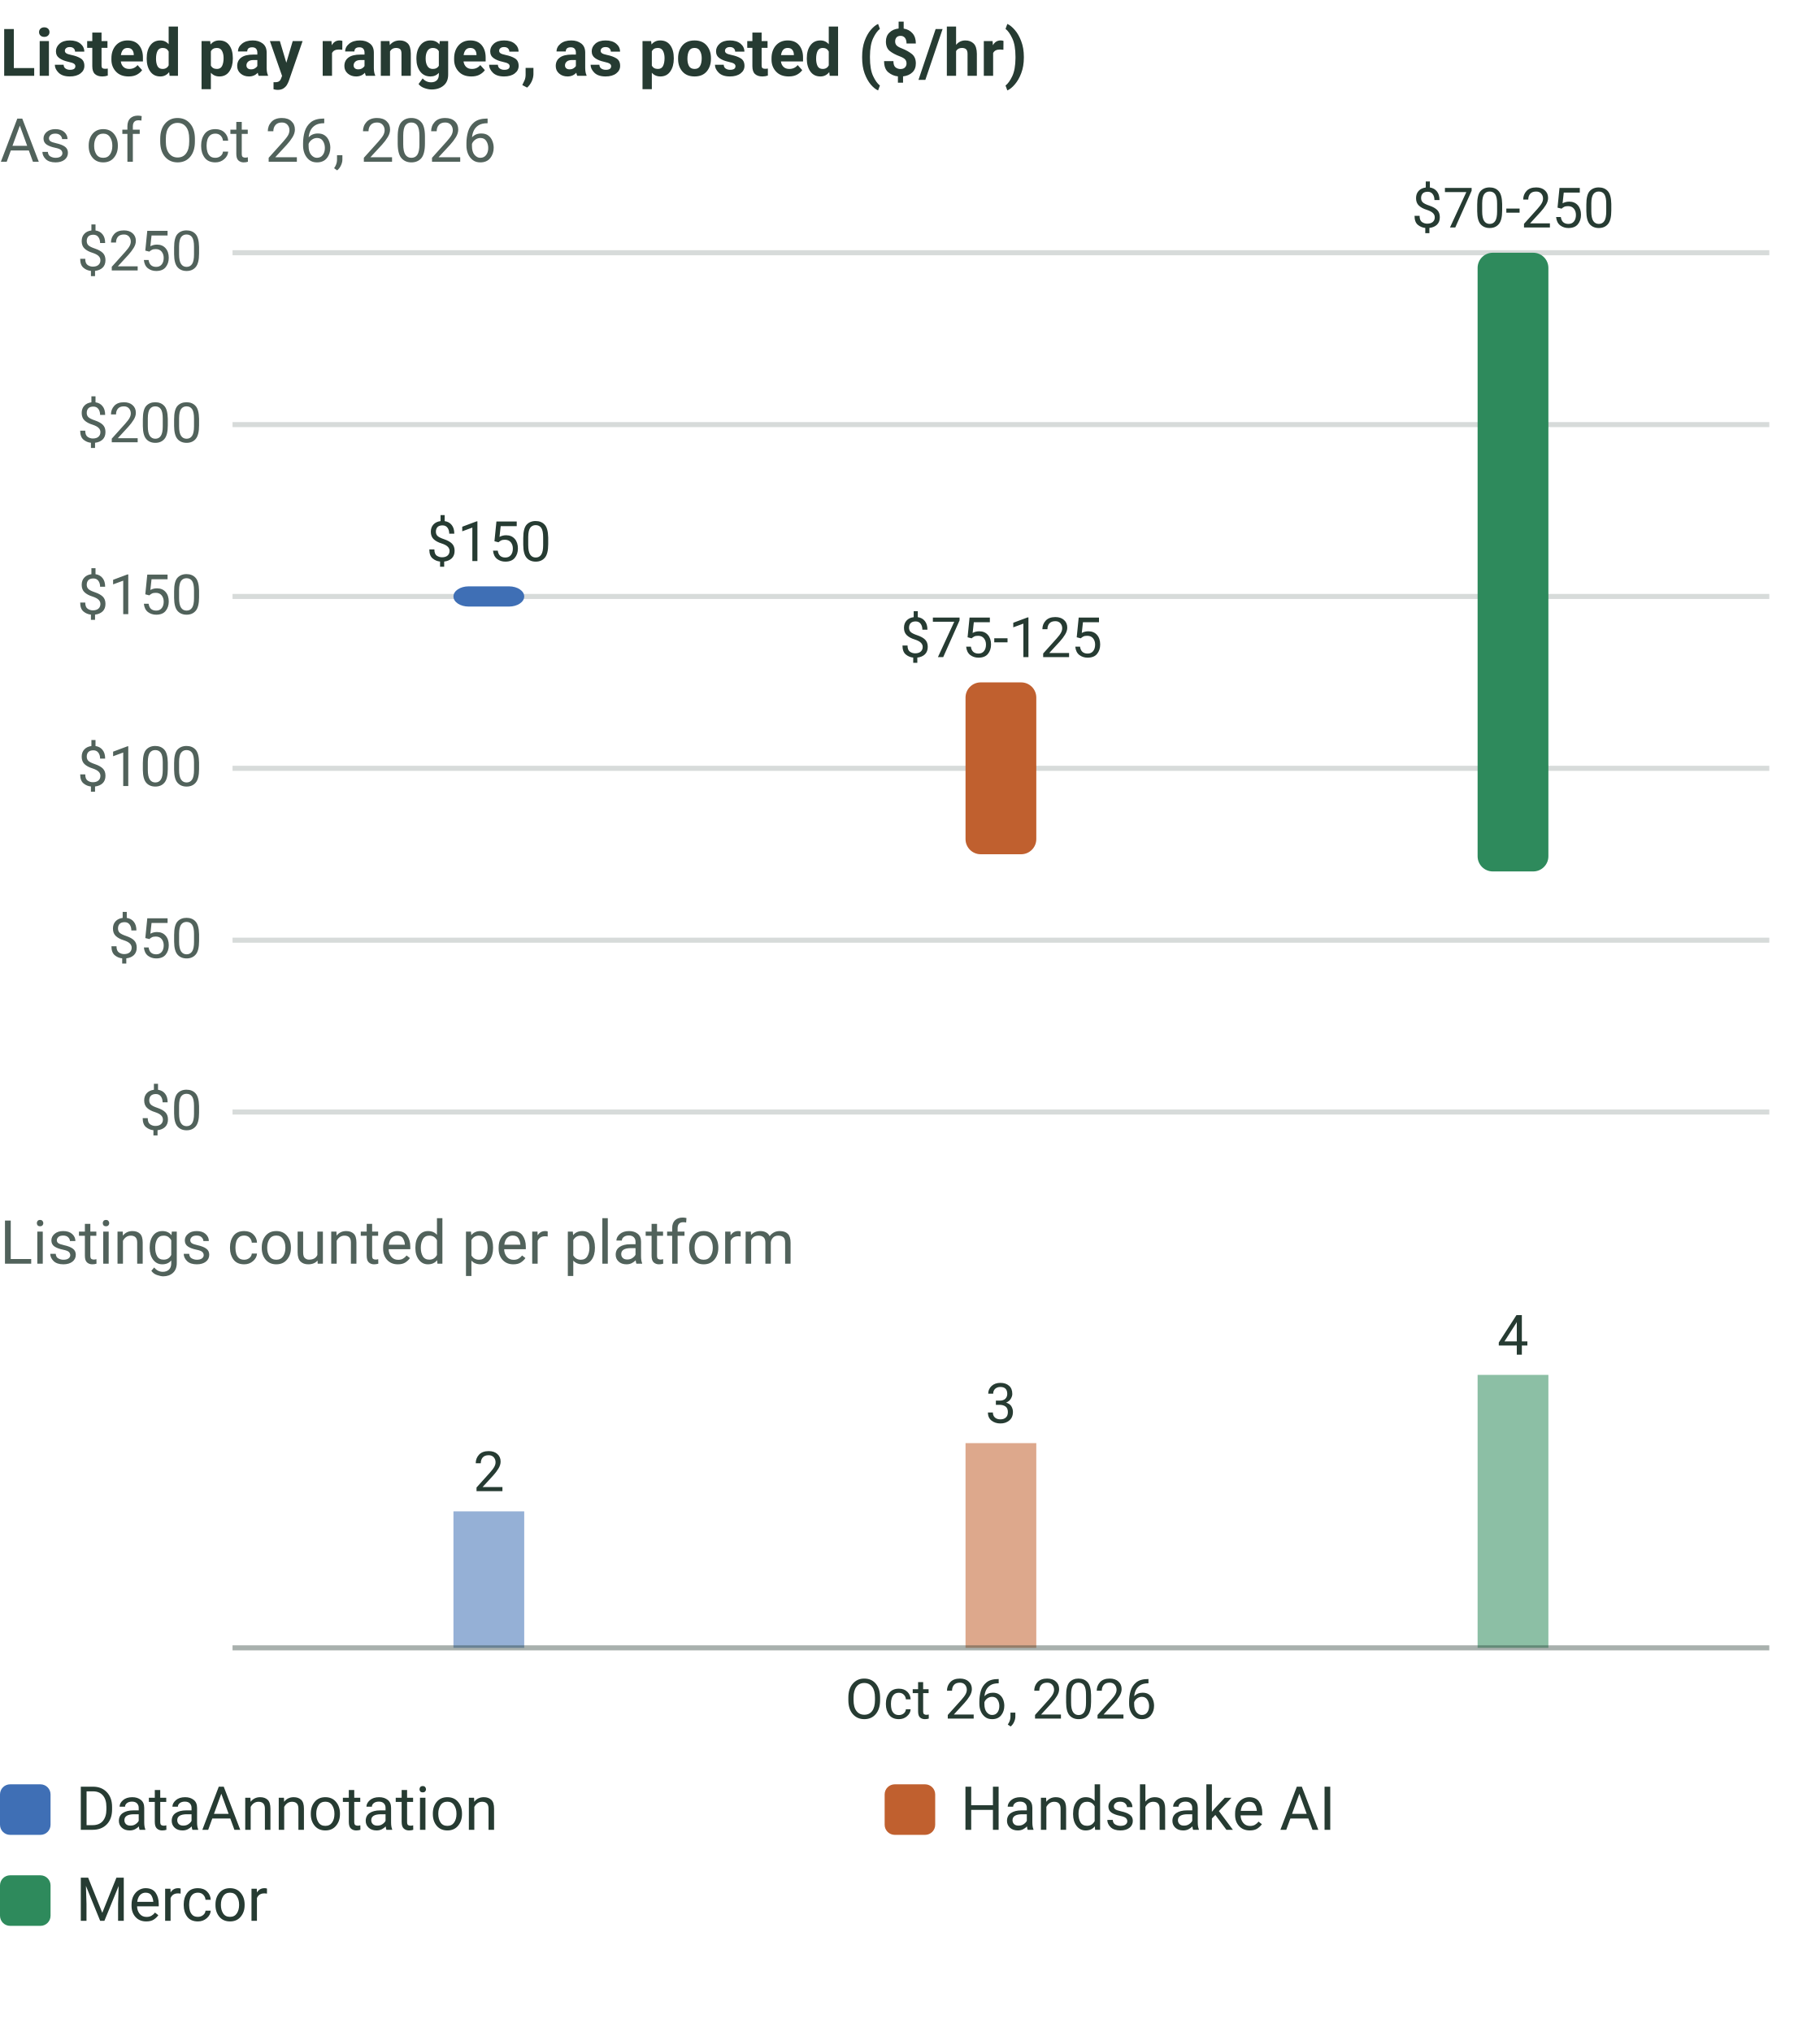
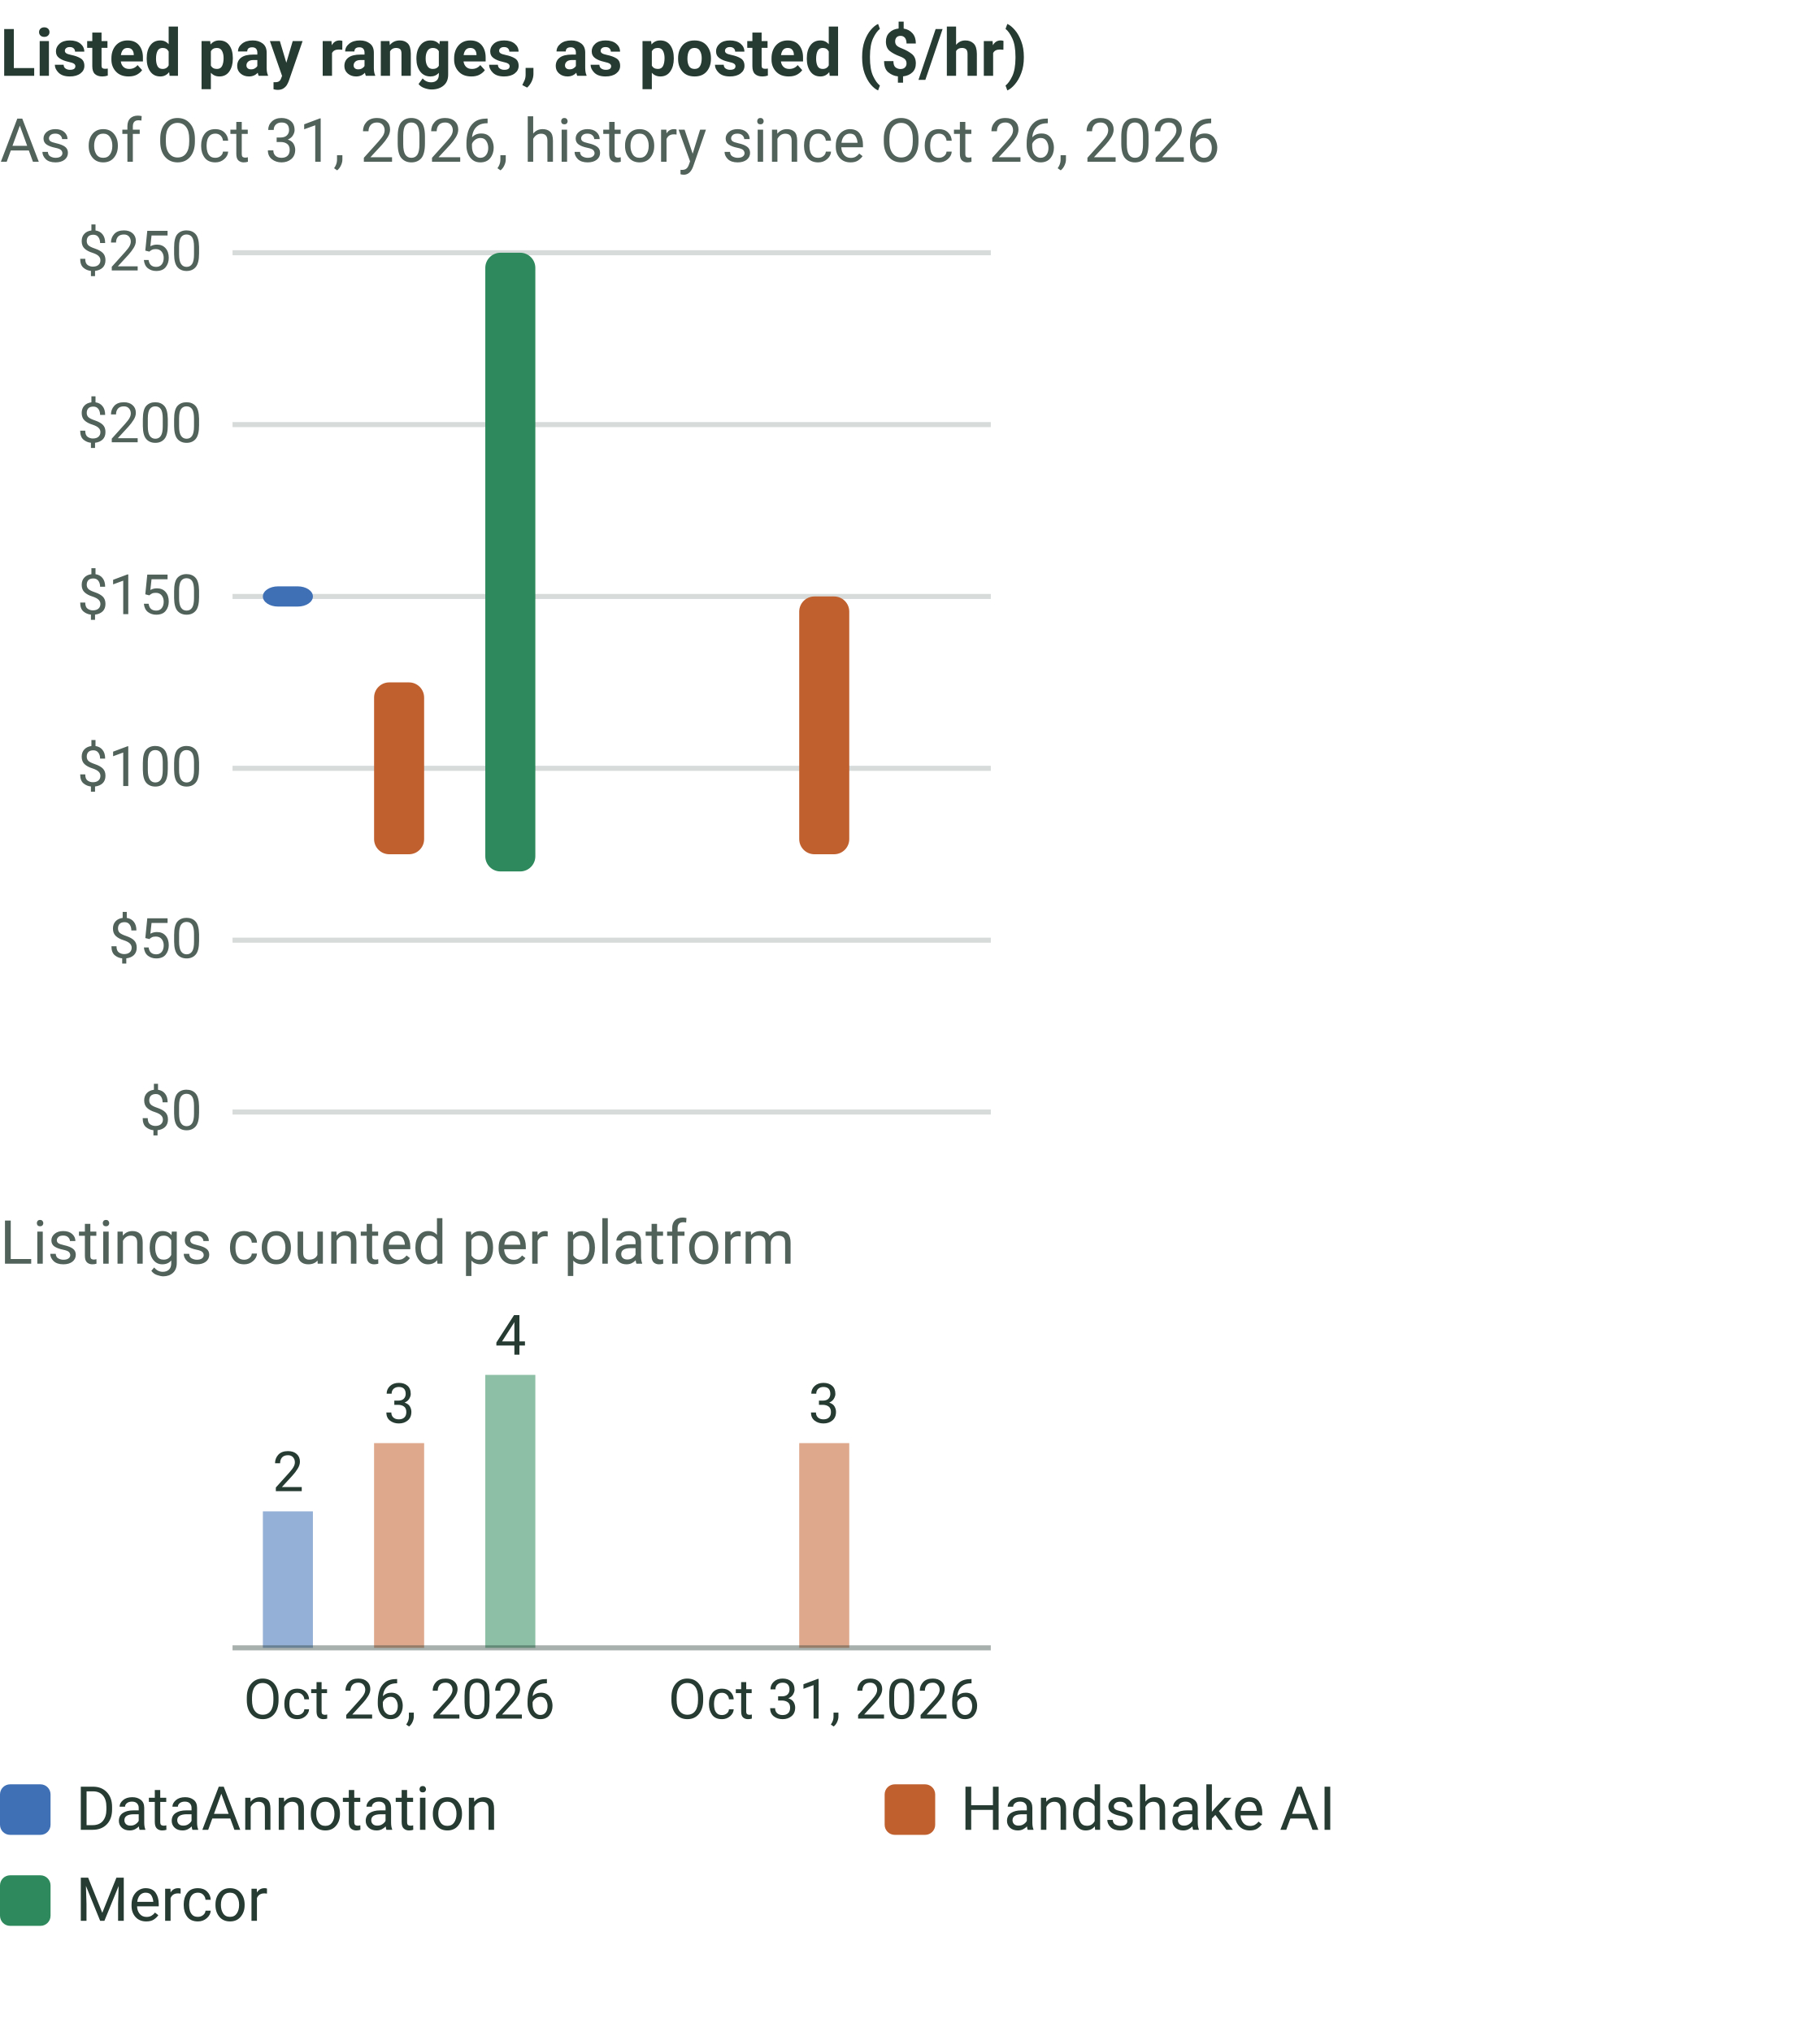
<svg xmlns="http://www.w3.org/2000/svg" class="pt-chart-svg" viewBox="0 0 360 402" width="100%" role="img" aria-labelledby="ptc-software-and-data-title ptc-software-and-data-desc" preserveAspectRatio="xMinYMin meet" font-family="system-ui, -apple-system, Segoe UI, Roboto, sans-serif" font-size="12" style="max-width:360px;height:auto;color:#263b32;background:#fffdf6">
  <text x="0" y="15" font-weight="700" font-size="13" fill="currentColor">Listed pay ranges, as posted ($/hr)</text>
-   <text x="0" y="32" font-size="12" fill="currentColor" opacity=".8">As of Oct 26, 2026</text>
-   <line x1="46" x2="350" y1="220.0" y2="220.0" stroke="currentColor" stroke-opacity=".18" />
+   <text x="0" y="32" font-size="12" fill="currentColor" opacity=".8">As of Oct 31, 2026, history since Oct 26, 2026</text>
+   <line x1="46" x2="196" y1="220.0" y2="220.0" stroke="currentColor" stroke-opacity=".18" />
  <text x="40" y="223.5" text-anchor="end" font-size="11" fill="currentColor" opacity=".8">$0</text>
-   <line x1="46" x2="350" y1="186.0" y2="186.0" stroke="currentColor" stroke-opacity=".18" />
+   <line x1="46" x2="196" y1="186.0" y2="186.0" stroke="currentColor" stroke-opacity=".18" />
  <text x="40" y="189.5" text-anchor="end" font-size="11" fill="currentColor" opacity=".8">$50</text>
-   <line x1="46" x2="350" y1="152.0" y2="152.0" stroke="currentColor" stroke-opacity=".18" />
+   <line x1="46" x2="196" y1="152.0" y2="152.0" stroke="currentColor" stroke-opacity=".18" />
  <text x="40" y="155.5" text-anchor="end" font-size="11" fill="currentColor" opacity=".8">$100</text>
-   <line x1="46" x2="350" y1="118.0" y2="118.0" stroke="currentColor" stroke-opacity=".18" />
+   <line x1="46" x2="196" y1="118.0" y2="118.0" stroke="currentColor" stroke-opacity=".18" />
  <text x="40" y="121.5" text-anchor="end" font-size="11" fill="currentColor" opacity=".8">$150</text>
-   <line x1="46" x2="350" y1="84.0" y2="84.0" stroke="currentColor" stroke-opacity=".18" />
+   <line x1="46" x2="196" y1="84.0" y2="84.0" stroke="currentColor" stroke-opacity=".18" />
  <text x="40" y="87.5" text-anchor="end" font-size="11" fill="currentColor" opacity=".8">$200</text>
-   <line x1="46" x2="350" y1="50.0" y2="50.0" stroke="currentColor" stroke-opacity=".18" />
+   <line x1="46" x2="196" y1="50.0" y2="50.0" stroke="currentColor" stroke-opacity=".18" />
  <text x="40" y="53.5" text-anchor="end" font-size="11" fill="currentColor" opacity=".8">$250</text>
-   <rect x="89.7" y="116.0" width="14.0" height="4.0" rx="3" fill="#3f6fb5" />
-   <text x="96.7" y="111.0" text-anchor="middle" font-size="11" fill="currentColor">$150</text>
-   <rect x="89.7" y="299.0" width="14.0" height="27.0" fill="#3f6fb5" fill-opacity=".55" />
-   <text x="96.7" y="295.0" text-anchor="middle" font-size="11" fill="currentColor">2</text>
-   <rect x="191.0" y="135.0" width="14.0" height="34.0" rx="3" fill="#c0602f" />
-   <text x="198.0" y="130.0" text-anchor="middle" font-size="11" fill="currentColor">$75-125</text>
-   <rect x="191.0" y="285.5" width="14.0" height="40.5" fill="#c0602f" fill-opacity=".55" />
-   <text x="198.0" y="281.5" text-anchor="middle" font-size="11" fill="currentColor">3</text>
-   <rect x="292.3" y="50.0" width="14.0" height="122.4" rx="3" fill="#2e8a5c" />
-   <text x="299.3" y="45.0" text-anchor="middle" font-size="11" fill="currentColor">$70-250</text>
-   <rect x="292.3" y="272.0" width="14.0" height="54.0" fill="#2e8a5c" fill-opacity=".55" />
-   <text x="299.3" y="268.0" text-anchor="middle" font-size="11" fill="currentColor">4</text>
-   <text x="198.0" y="340" text-anchor="middle" font-size="11" fill="currentColor">Oct 26, 2026</text>
-   <line x1="46" x2="350" y1="326" y2="326" stroke="currentColor" stroke-opacity=".4" />
+   <rect x="52.0" y="116.0" width="9.9" height="4.0" rx="3" fill="#3f6fb5" />
+   <rect x="52.0" y="299.0" width="9.9" height="27.0" fill="#3f6fb5" fill-opacity=".55" />
+   <text x="57.0" y="295.0" text-anchor="middle" font-size="11" fill="currentColor">2</text>
+   <rect x="74.0" y="135.0" width="9.9" height="34.0" rx="3" fill="#c0602f" />
+   <rect x="74.0" y="285.5" width="9.9" height="40.5" fill="#c0602f" fill-opacity=".55" />
+   <text x="79.0" y="281.5" text-anchor="middle" font-size="11" fill="currentColor">3</text>
+   <rect x="96.0" y="50.0" width="9.9" height="122.4" rx="3" fill="#2e8a5c" />
+   <rect x="96.0" y="272.0" width="9.9" height="54.0" fill="#2e8a5c" fill-opacity=".55" />
+   <text x="101.0" y="268.0" text-anchor="middle" font-size="11" fill="currentColor">4</text>
+   <text x="79.0" y="340" text-anchor="middle" font-size="11" fill="currentColor">Oct 26, 2026</text>
+   <rect x="158.1" y="118.0" width="9.9" height="51.0" rx="3" fill="#c0602f" />
+   <rect x="158.1" y="285.5" width="9.9" height="40.5" fill="#c0602f" fill-opacity=".55" />
+   <text x="163.0" y="281.5" text-anchor="middle" font-size="11" fill="currentColor">3</text>
+   <text x="163.0" y="340" text-anchor="middle" font-size="11" fill="currentColor">Oct 31, 2026</text>
+   <line x1="46" x2="196" y1="326" y2="326" stroke="currentColor" stroke-opacity=".4" />
  <text x="0" y="250" font-size="12" fill="currentColor" opacity=".8">Listings counted per platform</text>
  <rect x="0" y="353" width="10" height="10" rx="2" fill="#3f6fb5" />
  <text x="15" y="362" font-size="12" fill="currentColor">DataAnnotation</text>
  <rect x="175" y="353" width="10" height="10" rx="2" fill="#c0602f" />
  <text x="190" y="362" font-size="12" fill="currentColor">Handshake AI</text>
  <rect x="0" y="371" width="10" height="10" rx="2" fill="#2e8a5c" />
  <text x="15" y="380" font-size="12" fill="currentColor">Mercor</text>
</svg>
